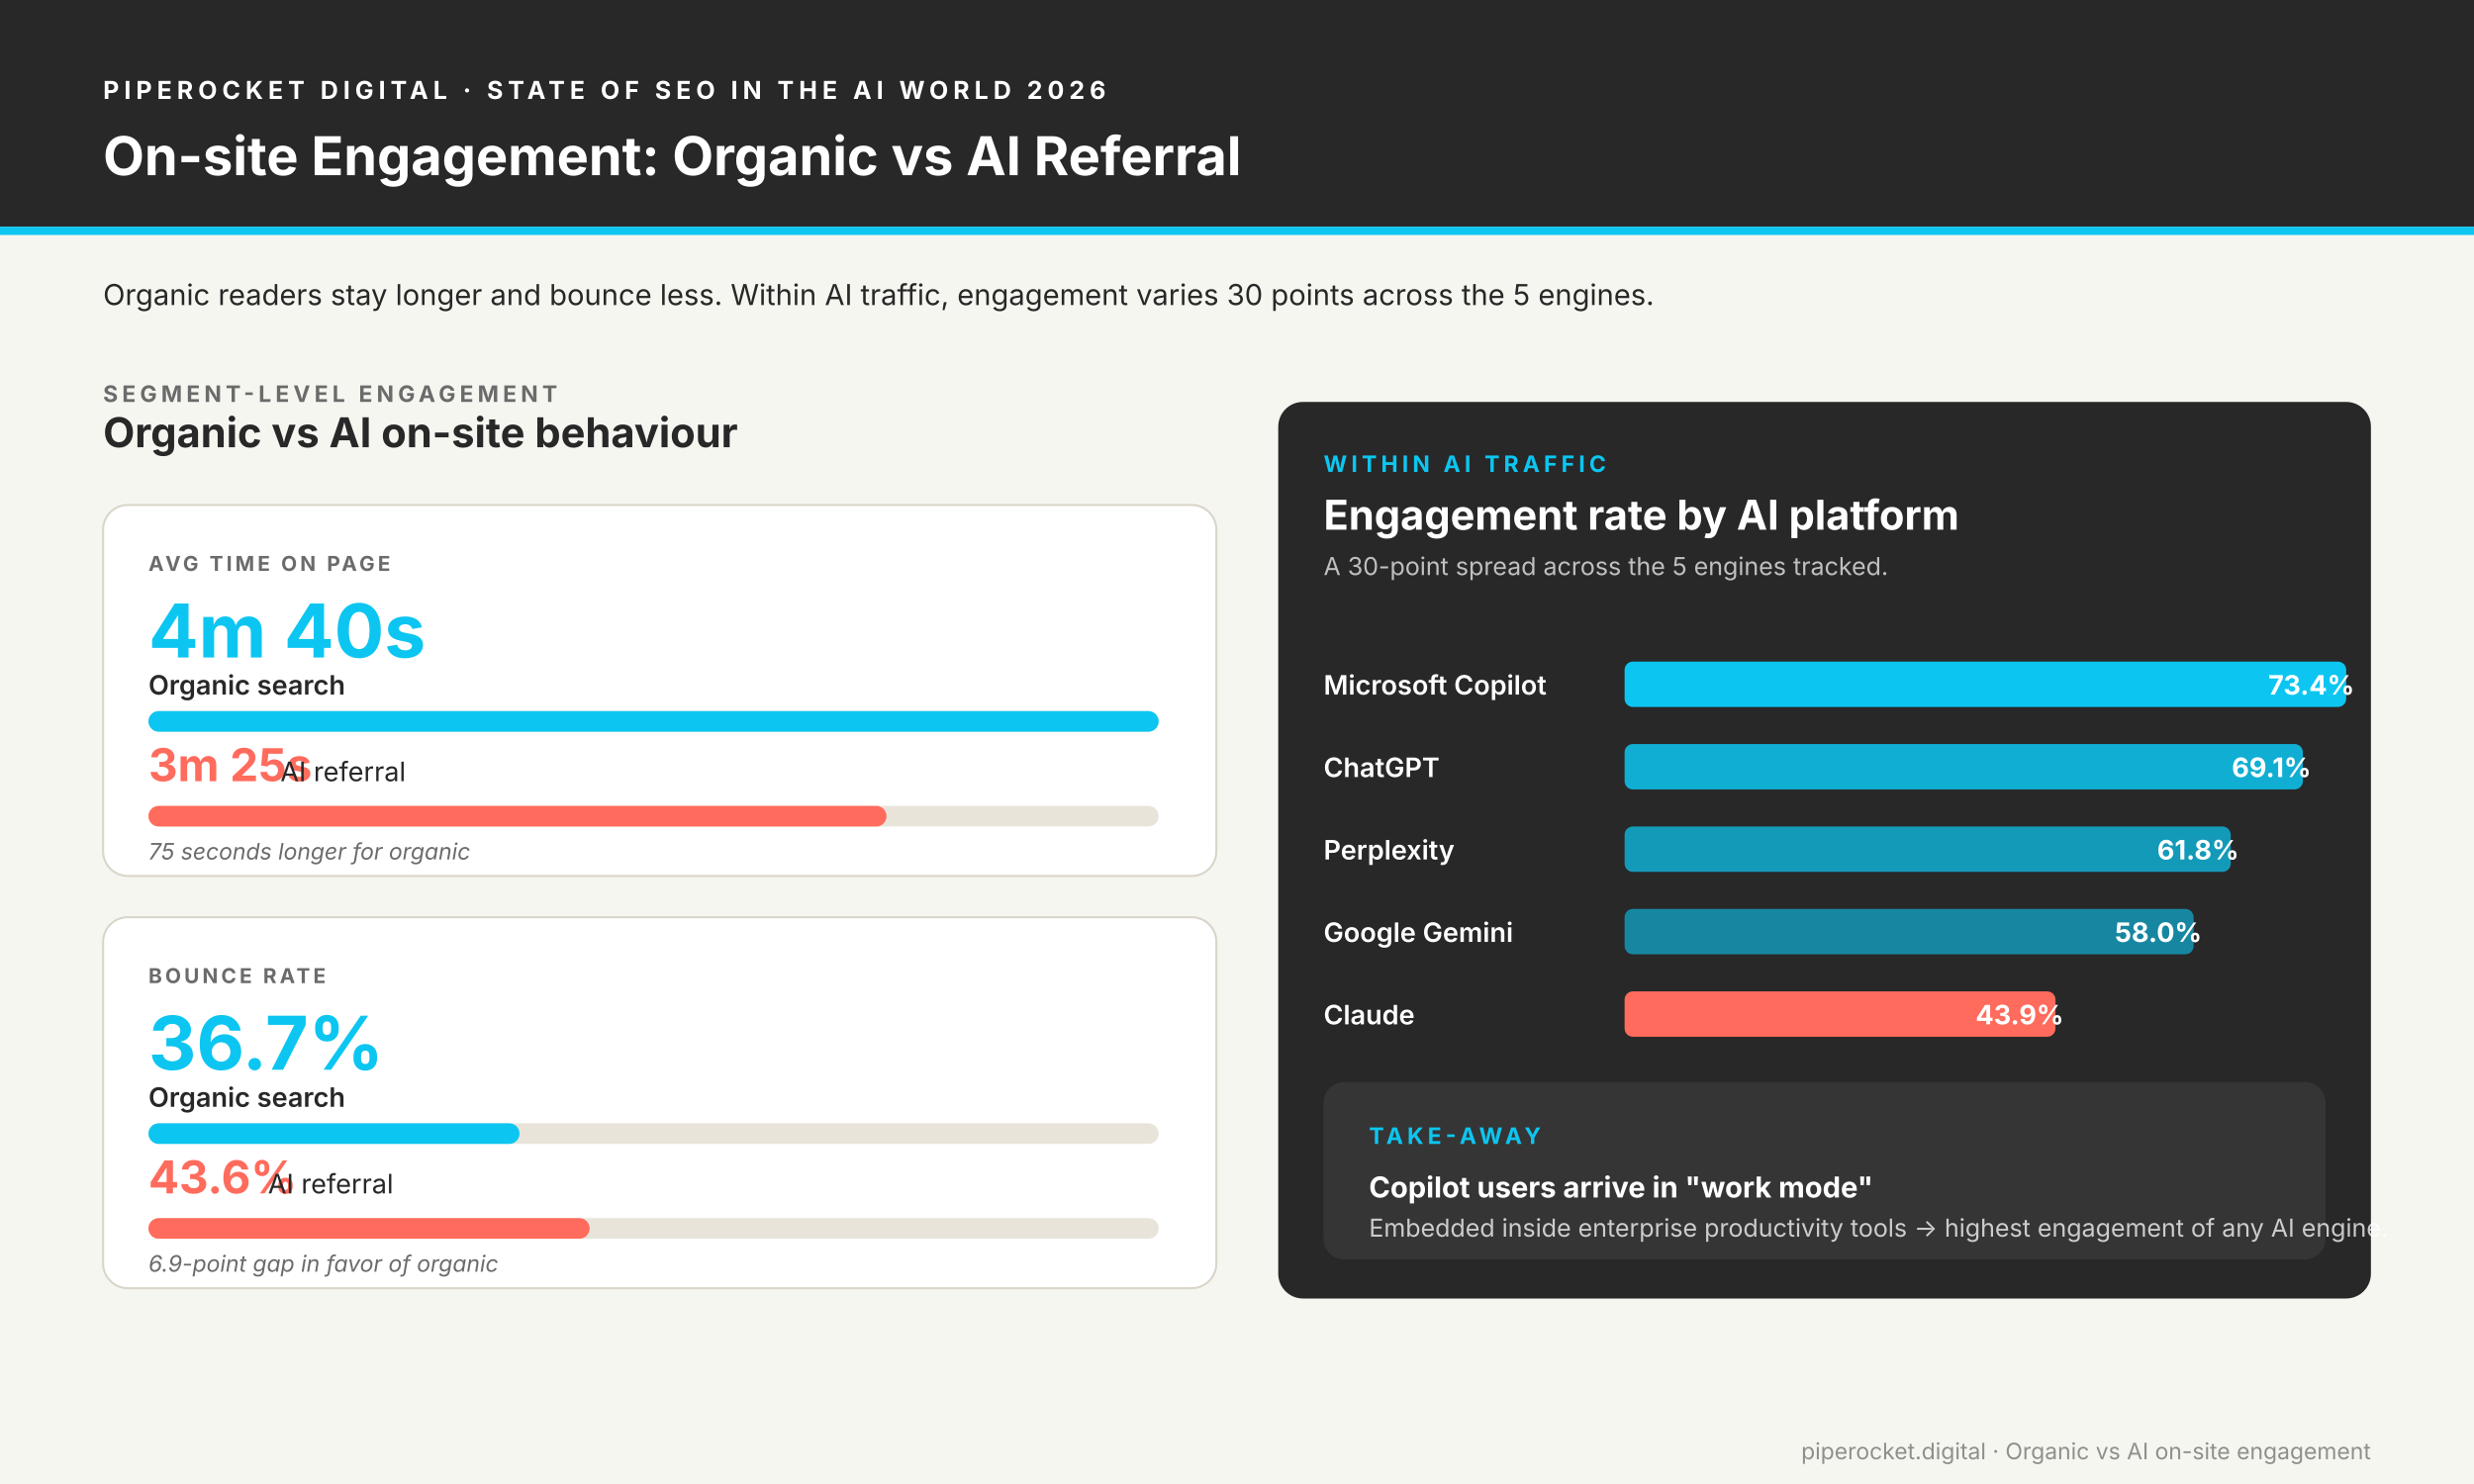
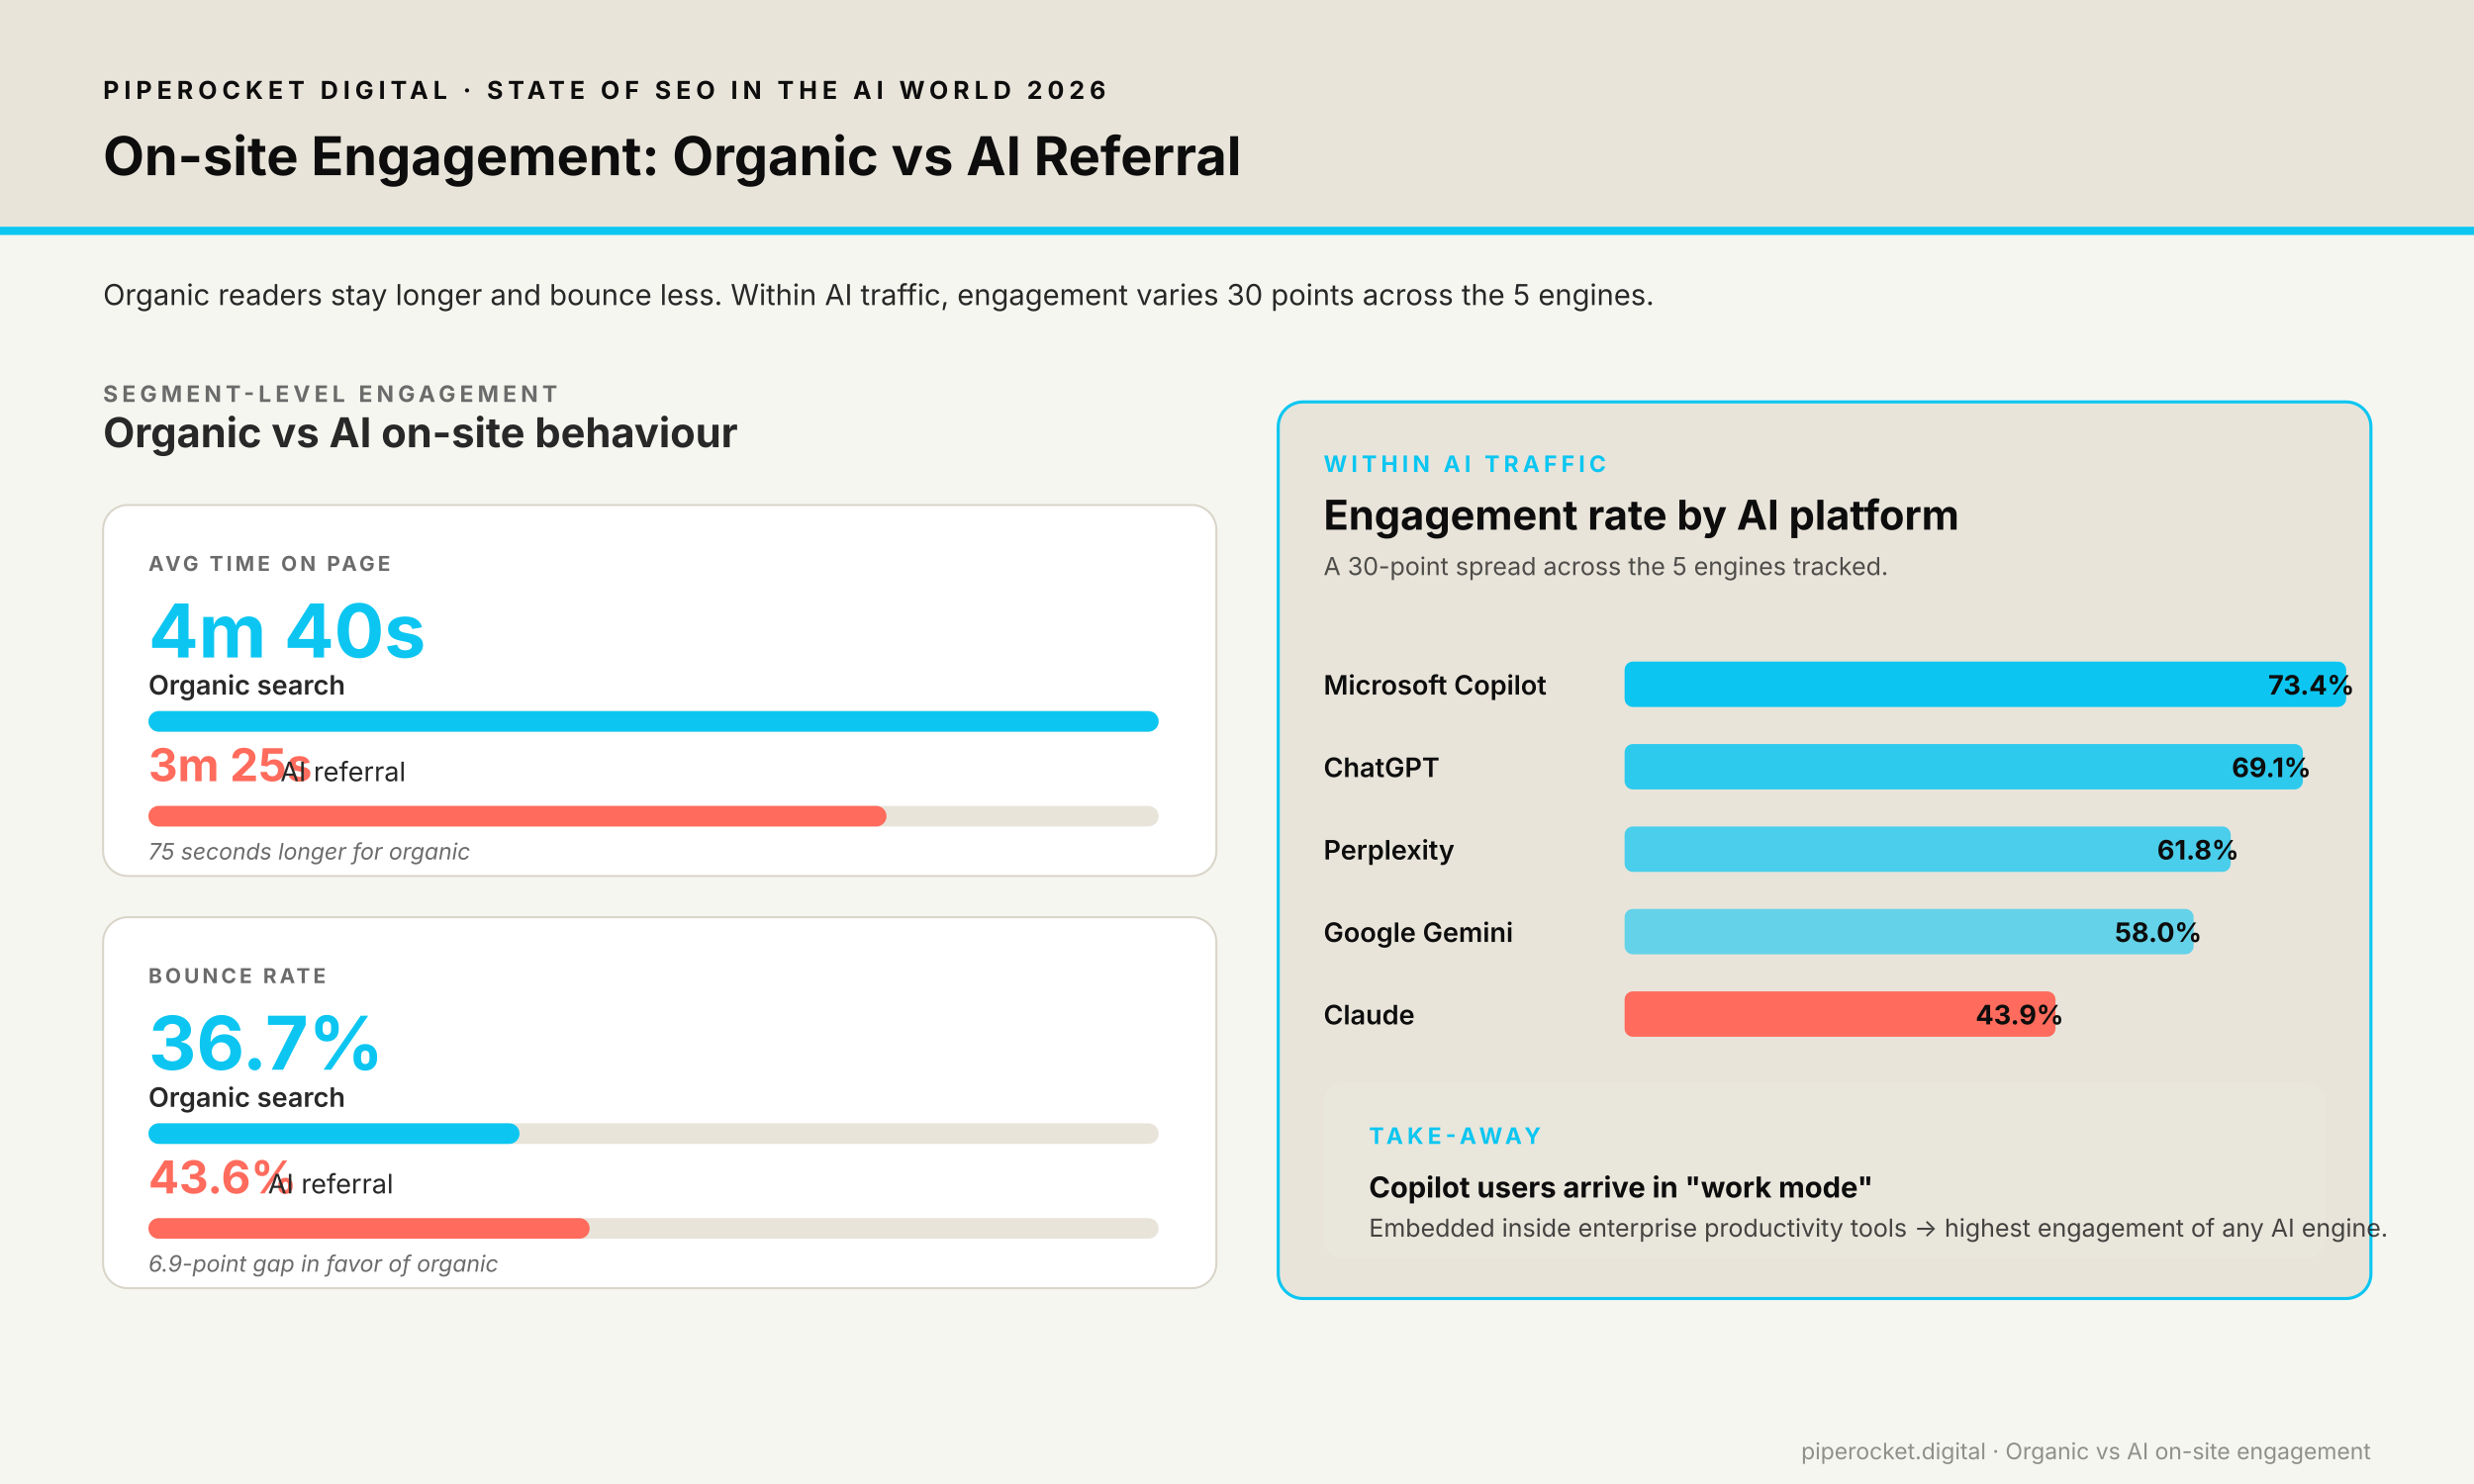
<svg xmlns="http://www.w3.org/2000/svg" viewBox="0 0 1200 720" role="img" aria-labelledby="title-eng desc-eng" font-family="Inter, -apple-system, BlinkMacSystemFont, 'Segoe UI', Arial, sans-serif">
  <rect width="1200" height="720" fill="#F6F6F1" />
-   <rect x="0" y="0" width="1200" height="110" fill="#282828" />
-   <text x="50" y="48" fill="#ffffff" font-size="12" font-weight="700" letter-spacing="2.4">PIPEROCKET DIGITAL · STATE OF SEO IN THE AI WORLD 2026</text>
-   <text x="50" y="85" fill="#ffffff" font-size="26" font-weight="700">On-site Engagement: Organic vs AI Referral</text>
+   <rect x="0" y="0" width="1200" height="110" fill="#E8E4DA" />
+   <text x="50" y="48" fill="#0D0D0D" font-size="12" font-weight="700" letter-spacing="2.4">PIPEROCKET DIGITAL · STATE OF SEO IN THE AI WORLD 2026</text>
+   <text x="50" y="85" fill="#0D0D0D" font-size="26" font-weight="700">On-site Engagement: Organic vs AI Referral</text>
  <rect x="0" y="110" width="1200" height="4" fill="#0CC6F1" />
  <text x="50" y="148" fill="#282828" font-size="14">Organic readers stay longer and bounce less. Within AI traffic, engagement varies 30 points across the 5 engines.</text>
  <g transform="translate(50, 195)">
    <text x="0" y="0" fill="#6B6B6B" font-size="11" font-weight="700" letter-spacing="2">SEGMENT-LEVEL ENGAGEMENT</text>
    <text x="0" y="22" fill="#282828" font-size="20" font-weight="700">Organic vs AI on-site behaviour</text>
    <g transform="translate(0, 50)">
      <rect width="540" height="180" rx="12" fill="#ffffff" stroke="#D9D5C9" />
      <text x="22" y="32" fill="#6B6B6B" font-size="10" font-weight="700" letter-spacing="1.5">AVG TIME ON PAGE</text>
      <text x="22" y="74" fill="#0CC6F1" font-size="36" font-weight="700">4m 40s</text>
      <text x="22" y="92" fill="#282828" font-size="13" font-weight="600">Organic search</text>
      <rect x="22" y="100" width="490" height="10" rx="5" fill="#E8E4DA" />
      <rect x="22" y="100" width="490" height="10" rx="5" fill="#0CC6F1" />
      <text x="22" y="134" fill="#FF6B5C" font-size="22" font-weight="700">3m 25s</text>
      <text x="86" y="134" fill="#282828" font-size="13">AI referral</text>
      <rect x="22" y="146" width="490" height="10" rx="5" fill="#E8E4DA" />
      <rect x="22" y="146" width="358" height="10" rx="5" fill="#FF6B5C" />
      <text x="22" y="172" fill="#6B6B6B" font-size="11" font-style="italic">75 seconds longer for organic</text>
    </g>
    <g transform="translate(0, 250)">
      <rect width="540" height="180" rx="12" fill="#ffffff" stroke="#D9D5C9" />
      <text x="22" y="32" fill="#6B6B6B" font-size="10" font-weight="700" letter-spacing="1.5">BOUNCE RATE</text>
      <text x="22" y="74" fill="#0CC6F1" font-size="36" font-weight="700">36.7%</text>
      <text x="22" y="92" fill="#282828" font-size="13" font-weight="600">Organic search</text>
      <rect x="22" y="100" width="490" height="10" rx="5" fill="#E8E4DA" />
      <rect x="22" y="100" width="180" height="10" rx="5" fill="#0CC6F1" />
      <text x="22" y="134" fill="#FF6B5C" font-size="22" font-weight="700">43.6%</text>
      <text x="80" y="134" fill="#282828" font-size="13">AI referral</text>
      <rect x="22" y="146" width="490" height="10" rx="5" fill="#E8E4DA" />
      <rect x="22" y="146" width="214" height="10" rx="5" fill="#FF6B5C" />
      <text x="22" y="172" fill="#6B6B6B" font-size="11" font-style="italic">6.9-point gap in favor of organic</text>
    </g>
  </g>
  <g transform="translate(620, 195)">
-     <rect width="530" height="435" rx="12" fill="#282828" />
+     <rect width="530" height="435" rx="12" fill="#E8E4DA" stroke="#0CC6F1" stroke-width="1.5" />
    <text x="22" y="34" fill="#0CC6F1" font-size="11" font-weight="700" letter-spacing="2">WITHIN AI TRAFFIC</text>
-     <text x="22" y="62" fill="#ffffff" font-size="20" font-weight="700">Engagement rate by AI platform</text>
-     <text x="22" y="84" fill="rgba(255,255,255,0.7)" font-size="12">A 30-point spread across the 5 engines tracked.</text>
+     <text x="22" y="62" fill="#0D0D0D" font-size="20" font-weight="700">Engagement rate by AI platform</text>
+     <text x="22" y="84" fill="rgba(13, 13, 13, 0.7)" font-size="12">A 30-point spread across the 5 engines tracked.</text>
    <g transform="translate(22, 120)">
-       <text x="0" y="22" fill="#ffffff" font-size="13" font-weight="600">Microsoft Copilot</text>
+       <text x="0" y="22" fill="#0D0D0D" font-size="13" font-weight="600">Microsoft Copilot</text>
      <rect x="146" y="6" width="350" height="22" rx="4" fill="#0CC6F1" />
-       <text x="500" y="22" fill="#ffffff" font-size="13" font-weight="700" text-anchor="end">73.4%</text>
-       <text x="0" y="62" fill="#ffffff" font-size="13" font-weight="600">ChatGPT</text>
+       <text x="500" y="22" fill="#0D0D0D" font-size="13" font-weight="700" text-anchor="end">73.4%</text>
+       <text x="0" y="62" fill="#0D0D0D" font-size="13" font-weight="600">ChatGPT</text>
      <rect x="146" y="46" width="329" height="22" rx="4" fill="#0CC6F1" opacity="0.85" />
-       <text x="479" y="62" fill="#ffffff" font-size="13" font-weight="700" text-anchor="end">69.1%</text>
-       <text x="0" y="102" fill="#ffffff" font-size="13" font-weight="600">Perplexity</text>
+       <text x="479" y="62" fill="#0D0D0D" font-size="13" font-weight="700" text-anchor="end">69.1%</text>
+       <text x="0" y="102" fill="#0D0D0D" font-size="13" font-weight="600">Perplexity</text>
      <rect x="146" y="86" width="294" height="22" rx="4" fill="#0CC6F1" opacity="0.72" />
-       <text x="444" y="102" fill="#ffffff" font-size="13" font-weight="700" text-anchor="end">61.8%</text>
-       <text x="0" y="142" fill="#ffffff" font-size="13" font-weight="600">Google Gemini</text>
+       <text x="444" y="102" fill="#0D0D0D" font-size="13" font-weight="700" text-anchor="end">61.8%</text>
+       <text x="0" y="142" fill="#0D0D0D" font-size="13" font-weight="600">Google Gemini</text>
      <rect x="146" y="126" width="276" height="22" rx="4" fill="#0CC6F1" opacity="0.6" />
-       <text x="426" y="142" fill="#ffffff" font-size="13" font-weight="700" text-anchor="end">58.0%</text>
-       <text x="0" y="182" fill="#ffffff" font-size="13" font-weight="600">Claude</text>
+       <text x="426" y="142" fill="#0D0D0D" font-size="13" font-weight="700" text-anchor="end">58.0%</text>
+       <text x="0" y="182" fill="#0D0D0D" font-size="13" font-weight="600">Claude</text>
      <rect x="146" y="166" width="209" height="22" rx="4" fill="#FF6B5C" />
-       <text x="359" y="182" fill="#ffffff" font-size="13" font-weight="700" text-anchor="end">43.9%</text>
+       <text x="359" y="182" fill="#0D0D0D" font-size="13" font-weight="700" text-anchor="end">43.9%</text>
    </g>
    <g transform="translate(22, 330)">
      <rect width="486" height="86" rx="10" fill="rgba(255,255,255,0.06)" />
      <text x="22" y="30" fill="#0CC6F1" font-size="11" font-weight="700" letter-spacing="2">TAKE-AWAY</text>
-       <text x="22" y="56" fill="#ffffff" font-size="14" font-weight="700">Copilot users arrive in "work mode"</text>
-       <text x="22" y="75" fill="rgba(255,255,255,0.75)" font-size="12">Embedded inside enterprise productivity tools → highest engagement of any AI engine.</text>
+       <text x="22" y="56" fill="#0D0D0D" font-size="14" font-weight="700">Copilot users arrive in "work mode"</text>
+       <text x="22" y="75" fill="rgba(13, 13, 13, 0.75)" font-size="12">Embedded inside enterprise productivity tools → highest engagement of any AI engine.</text>
    </g>
  </g>
  <text x="1150" y="708" fill="rgba(40,40,40,0.5)" font-size="11" text-anchor="end">piperocket.digital · Organic vs AI on-site engagement</text>
</svg>
